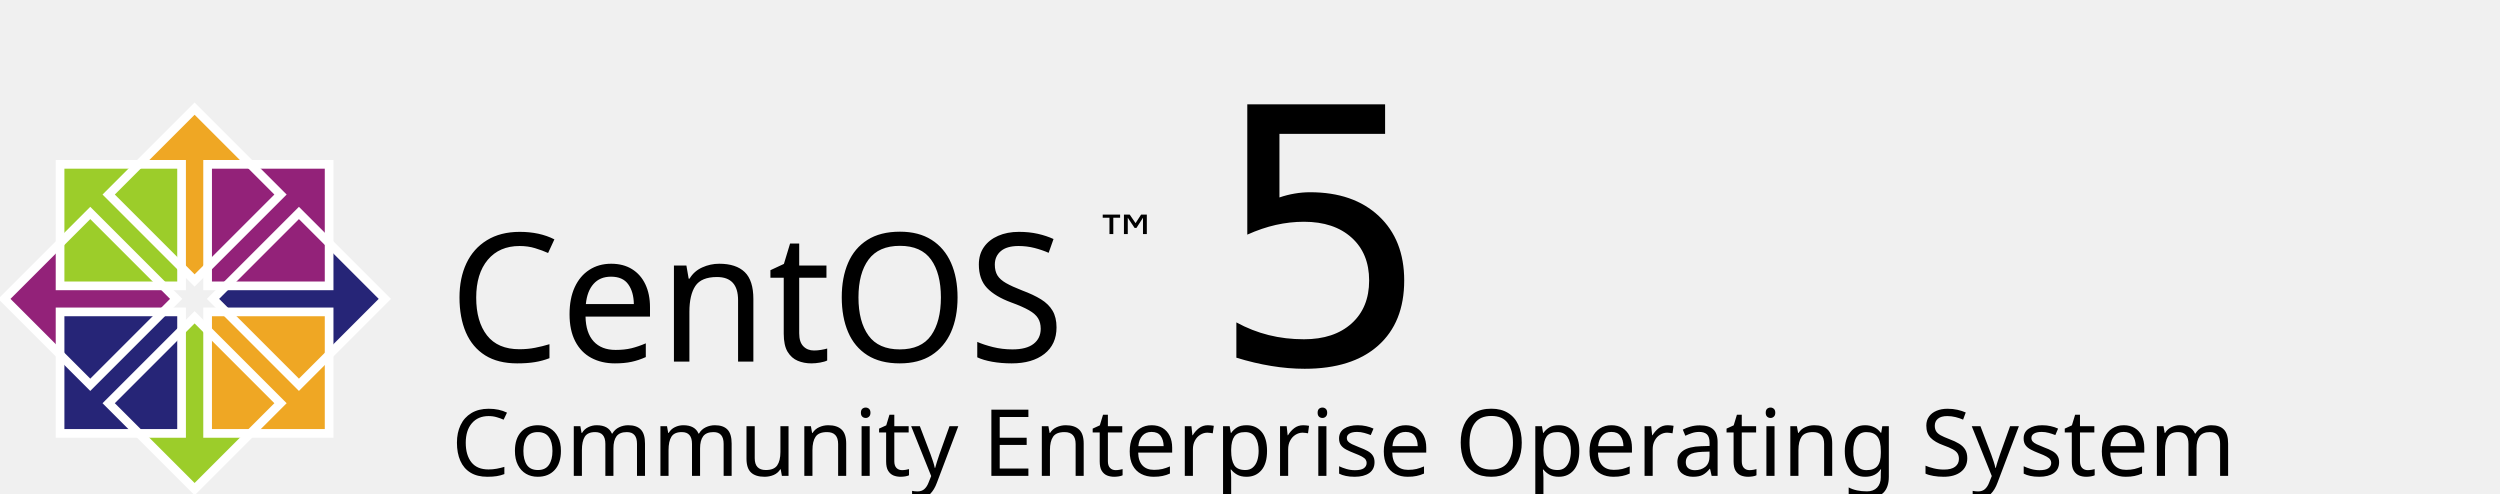
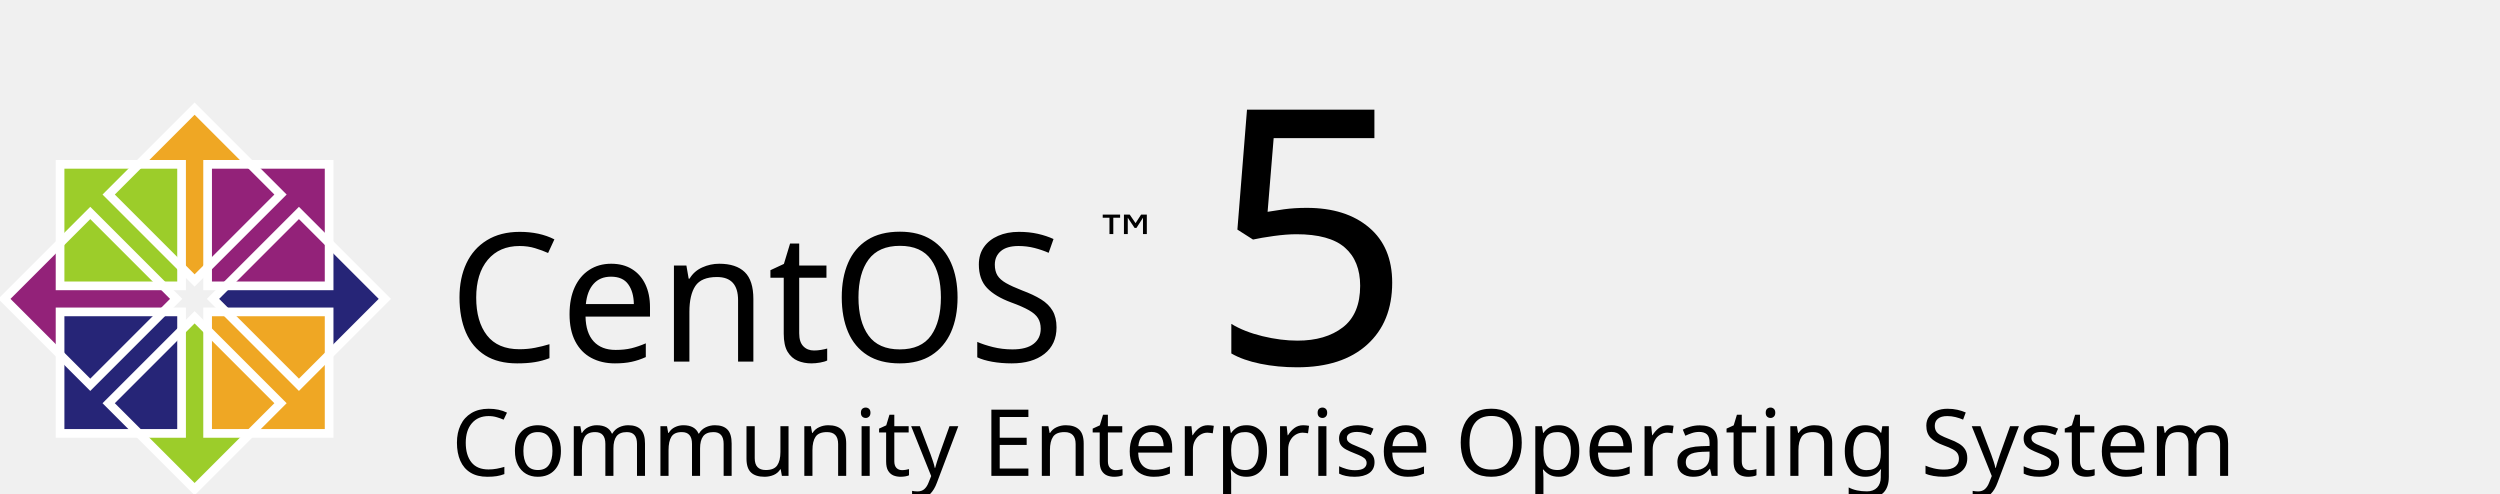
<svg xmlns="http://www.w3.org/2000/svg" width="682.832" height="134.783" id="svg3394" version="1.0" style="display:inline">
  <defs id="defs3396">
    <clipPath clipPathUnits="userSpaceOnUse" id="clipPath4429">
      <g transform="matrix(0.9947658,0,0,1,1.786099,0)" id="g4431">
        <path style="fill:#efa724;fill-opacity:1;fill-rule:evenodd;stroke:none;stroke-width:30;stroke-linecap:round;stroke-linejoin:round;marker:none;marker-start:none;marker-mid:none;marker-end:none;stroke-miterlimit:4;stroke-dasharray:none;stroke-dashoffset:0;stroke-opacity:1;visibility:visible;display:inline;overflow:visible" d="M 322.541,2800.938 L 318.106,2806.667 L 313.671,2800.938 L 313.671,2757.795 L 294.732,2757.795 L 318.106,2732.258 L 341.238,2757.795 L 322.541,2757.795 L 322.541,2800.938 z" id="path4433" />
      </g>
    </clipPath>
  </defs>
  <g id="layer1" transform="translate(-351.8872,383.1967)" style="display:inline" />
  <g id="CENTOSARTWORK">
    <g id="g4263" transform="translate(0,1.1207434e-5)">
-       <text clip-path="none" id="text2588" y="99.35" x="330.192" style="font-size:97.21px;font-style:normal;font-variant:normal;font-weight:normal;font-stretch:normal;text-align:start;line-height:125%;writing-mode:lr-tb;text-anchor:start;fill:#000000;fill-opacity:1;stroke:none;stroke-width:1px;stroke-linecap:butt;stroke-linejoin:miter;stroke-opacity:1;display:inline;font-family:DejaVu LGC Sans;-inkscape-font-specification:DejaVu LGC Sans" xml:space="preserve">
-         <tspan style="font-size:97.21px;font-style:normal;font-variant:normal;font-weight:normal;font-stretch:normal;text-align:start;line-height:125%;writing-mode:lr-tb;text-anchor:start;fill:#000000;fill-opacity:1;font-family:DejaVu LGC Sans;-inkscape-font-specification:DejaVu LGC Sans" y="99.35" x="330.192" id="tspan2590">5</tspan>
+       <text clip-path="none" id="text2588" y="99.35" x="330.192" style="font-size:97.21px;font-style:normal;font-variant:normal;font-weight:200;font-stretch:normal;text-align:start;line-height:125%;writing-mode:lr;text-anchor:start;fill:#000000;fill-opacity:1;stroke:none;stroke-width:1px;stroke-linecap:butt;stroke-linejoin:miter;stroke-opacity:1;display:inline;font-family:Denmark;-inkscape-font-specification:Denmark Ultra-Light" xml:space="preserve">
+         <tspan style="font-size:97.21px;font-style:normal;font-variant:normal;font-weight:200;font-stretch:normal;text-align:start;line-height:125%;writing-mode:lr;text-anchor:start;fill:#000000;fill-opacity:1;font-family:Denmark;-inkscape-font-specification:Denmark Ultra-Light" y="99.35" x="330.192" id="tspan2590">5</tspan>
      </text>
      <text transform="scale(0.9903908,1.009702)" xml:space="preserve" style="font-size:48.47px;font-style:normal;font-variant:normal;font-weight:200;font-stretch:normal;text-align:start;line-height:125%;writing-mode:lr-tb;text-anchor:start;fill:#000000;fill-opacity:1;stroke:none;stroke-width:1;stroke-linecap:butt;stroke-linejoin:miter;stroke-miterlimit:4;stroke-dasharray:none;stroke-opacity:1;display:inline;font-family:Denmark;-inkscape-font-specification:Denmark Ultra-Light" x="123.765" y="97.813" id="text7691" clip-path="none">
        <tspan id="tspan7693" x="123.765" y="97.813" style="font-size:48.47px;font-style:normal;font-variant:normal;font-weight:200;font-stretch:normal;text-align:start;line-height:125%;writing-mode:lr-tb;text-anchor:start;fill:#000000;fill-opacity:1;stroke-width:1;stroke-miterlimit:4;stroke-dasharray:none;font-family:Denmark;-inkscape-font-specification:Denmark Ultra-Light">CentOS</tspan>
      </text>
      <text clip-path="none" id="text2473" y="129.974" x="123.256" style="font-size:25.309px;font-style:normal;font-variant:normal;font-weight:200;font-stretch:normal;text-align:start;line-height:125%;writing-mode:lr-tb;text-anchor:start;fill:#000000;fill-opacity:1;stroke:none;stroke-width:1;stroke-linecap:butt;stroke-linejoin:miter;stroke-miterlimit:4;stroke-dasharray:none;stroke-opacity:1;display:inline;font-family:Denmark;-inkscape-font-specification:Denmark Ultra-Light" xml:space="preserve">
        <tspan style="font-size:25.309px;font-style:normal;font-variant:normal;font-weight:200;font-stretch:normal;text-align:start;line-height:125%;writing-mode:lr-tb;text-anchor:start;fill:#000000;fill-opacity:1;stroke-width:1;stroke-miterlimit:4;stroke-dasharray:none;font-family:Denmark;-inkscape-font-specification:Denmark Ultra-Light" y="129.974" x="123.256" id="tspan2475">Community Enterprise Operating System</tspan>
      </text>
      <text id="text2540" y="72.328" x="298.48" style="font-size:18.832px;font-style:normal;font-weight:normal;fill:#000000;fill-opacity:1;stroke:none;stroke-width:1px;stroke-linecap:butt;stroke-linejoin:miter;stroke-opacity:1;display:inline;font-family:Bitstream Vera Sans" xml:space="preserve" transform="scale(0.9999634,1.000037)">
        <tspan y="72.328" x="298.48" id="tspan2542">™</tspan>
      </text>
    </g>
    <g style="display:inline" id="SYMBOL" transform="matrix(0.450413,0,0,0.450413,14.81172,290.4848)">
      <g id="g2640" transform="matrix(0,-1.485379,1.485379,0,-2754.372,24.12764)" style="display:inline">
        <g transform="translate(16.27951,-899.1672)" id="g2642">
          <g id="g2644" transform="matrix(1.066666,0,0,1,-26.9356,-4.1328125e-5)">
            <path id="path2646" d="M 323.367,2798.161 L 317.96,2803.962 L 312.554,2798.161 L 312.554,2757.335 L 294.541,2757.335 L 317.96,2732.437 L 340.985,2757.335 L 323.367,2757.335 L 323.367,2798.161 z" style="fill:#932279;fill-opacity:1;fill-rule:evenodd;stroke:none;stroke-width:30;stroke-linecap:round;stroke-linejoin:round;marker:none;marker-start:none;marker-mid:none;marker-end:none;stroke-miterlimit:4;stroke-dasharray:none;stroke-dashoffset:0;stroke-opacity:1;visibility:visible;display:inline;overflow:visible" />
          </g>
          <g transform="matrix(1.072279,0,0,1,-28.85079,-4.1328125e-5)" id="g2650" clip-path="url(#clipPath4429)" />
        </g>
      </g>
      <g transform="matrix(1.485379,0,0,1.485379,-402.7002,-3303.18)" id="g2652" style="display:inline">
        <g id="g2654" transform="translate(16.27951,-899.1672)">
          <g transform="matrix(1.066666,0,0,1,-26.9356,-4.1328125e-5)" id="g2656">
            <path style="fill:#efa724;fill-opacity:1;fill-rule:evenodd;stroke:none;stroke-width:30;stroke-linecap:round;stroke-linejoin:round;marker:none;marker-start:none;marker-mid:none;marker-end:none;stroke-miterlimit:4;stroke-dasharray:none;stroke-dashoffset:0;stroke-opacity:1;visibility:visible;display:inline;overflow:visible" d="M 323.367,2798.161 L 317.96,2803.962 L 312.554,2798.161 L 312.554,2757.335 L 294.541,2757.335 L 317.96,2732.437 L 340.985,2757.335 L 323.367,2757.335 L 323.367,2798.161 z" id="path2658" />
          </g>
          <g clip-path="url(#clipPath4429)" id="g2662" transform="matrix(1.072279,0,0,1,-28.85079,-4.1328125e-5)" />
        </g>
      </g>
      <g id="g2664" transform="matrix(0,1.485379,-1.485379,0,4260.212,-927.3261)" style="display:inline">
        <g transform="matrix(1.066666,0,0,1,-26.9356,-4.1328125e-5)" id="g2666">
          <path style="fill:#262577;fill-opacity:1;fill-rule:evenodd;stroke:none;stroke-width:30;stroke-linecap:round;stroke-linejoin:round;marker:none;marker-start:none;marker-mid:none;marker-end:none;stroke-miterlimit:4;stroke-dasharray:none;stroke-dashoffset:0;stroke-opacity:1;visibility:visible;display:inline;overflow:visible" d="M 323.367,2798.161 L 317.96,2803.962 L 312.554,2798.161 L 312.554,2757.335 L 294.541,2757.335 L 317.96,2732.437 L 340.985,2757.335 L 323.367,2757.335 L 323.367,2798.161 z" id="path2668" />
        </g>
        <g clip-path="url(#clipPath4429)" id="g2672" transform="matrix(1.072279,0,0,1,-28.85079,-4.1328125e-5)" />
      </g>
      <g transform="matrix(-1.485379,0,0,-1.485379,572.9346,2375.8)" id="g2674" style="display:inline">
        <g id="g2676" transform="translate(16.27951,-899.1672)">
          <g transform="matrix(1.066666,0,0,1,-26.9356,-4.1328125e-5)" id="g2678">
            <path style="fill:#9ccd2a;fill-opacity:1;fill-rule:evenodd;stroke:none;stroke-width:30;stroke-linecap:round;stroke-linejoin:round;marker:none;marker-start:none;marker-mid:none;marker-end:none;stroke-miterlimit:4;stroke-dasharray:none;stroke-dashoffset:0;stroke-opacity:1;visibility:visible;display:inline;overflow:visible" d="M 323.367,2798.161 L 317.96,2803.962 L 312.554,2798.161 L 312.554,2757.335 L 294.541,2757.335 L 317.96,2732.437 L 340.985,2757.335 L 323.367,2757.335 L 323.367,2798.161 z" id="path2680" />
          </g>
          <g clip-path="url(#clipPath4429)" id="g2684" transform="matrix(1.072279,0,0,1,-28.85079,-4.1328125e-5)" />
        </g>
      </g>
      <g transform="matrix(1.485379,0,0,1.485379,-994.6136,-3940.533)" id="g2686" style="display:inline">
        <rect style="fill:#9ccd2a;fill-opacity:1;stroke:#ffffff;stroke-width:3.543;stroke-linecap:butt;stroke-linejoin:miter;stroke-miterlimit:4;stroke-dasharray:none;stroke-dashoffset:0;stroke-opacity:1" id="rect2688" width="49.606" height="49.606" x="671.984" y="2285.789" />
        <rect y="2285.789" x="732.221" height="49.606" width="49.606" id="rect2690" style="fill:#932279;fill-opacity:1;stroke:#ffffff;stroke-width:3.543;stroke-linecap:butt;stroke-linejoin:miter;stroke-miterlimit:4;stroke-dasharray:none;stroke-dashoffset:0;stroke-opacity:1" />
        <rect style="fill:#efa724;fill-opacity:1;stroke:#ffffff;stroke-width:3.543;stroke-linecap:butt;stroke-linejoin:miter;stroke-miterlimit:4;stroke-dasharray:none;stroke-dashoffset:0;stroke-opacity:1" id="rect2692" width="49.606" height="49.606" x="732.221" y="2346.026" />
        <rect y="2346.026" x="671.984" height="49.606" width="49.606" id="rect2694" style="fill:#262577;fill-opacity:1;stroke:#ffffff;stroke-width:3.543;stroke-linecap:butt;stroke-linejoin:miter;stroke-miterlimit:4;stroke-dasharray:none;stroke-dashoffset:0;stroke-opacity:1" />
      </g>
      <rect y="-349.27" x="306.486" height="73.684" width="73.684" id="rect2704" style="fill:none;fill-opacity:1;stroke:#ffffff;stroke-width:5.263;stroke-linecap:butt;stroke-linejoin:miter;stroke-miterlimit:4;stroke-dasharray:none;stroke-dashoffset:0;stroke-opacity:1;display:inline" transform="matrix(0.7071068,-0.7071068,0.7071068,0.7071068,0,0)" />
      <rect style="fill:none;fill-opacity:1;stroke:#ffffff;stroke-width:5.263;stroke-linecap:butt;stroke-linejoin:miter;stroke-miterlimit:4;stroke-dasharray:none;stroke-dashoffset:0;stroke-opacity:1;display:inline" id="rect2706" width="73.684" height="73.684" x="395.96" y="-349.27" transform="matrix(0.7071068,-0.7071068,0.7071068,0.7071068,0,0)" />
      <rect y="-259.796" x="395.96" height="73.684" width="73.684" id="rect2708" style="fill:none;fill-opacity:1;stroke:#ffffff;stroke-width:5.263;stroke-linecap:butt;stroke-linejoin:miter;stroke-miterlimit:4;stroke-dasharray:none;stroke-dashoffset:0;stroke-opacity:1;display:inline" transform="matrix(0.7071068,-0.7071068,0.7071068,0.7071068,0,0)" />
      <rect style="fill:none;fill-opacity:1;stroke:#ffffff;stroke-width:5.263;stroke-linecap:butt;stroke-linejoin:miter;stroke-miterlimit:4;stroke-dasharray:none;stroke-dashoffset:0;stroke-opacity:1;display:inline" id="rect2710" width="73.684" height="73.684" x="306.486" y="-259.796" transform="matrix(0.7071068,-0.7071068,0.7071068,0.7071068,0,0)" />
    </g>
  </g>
</svg>
